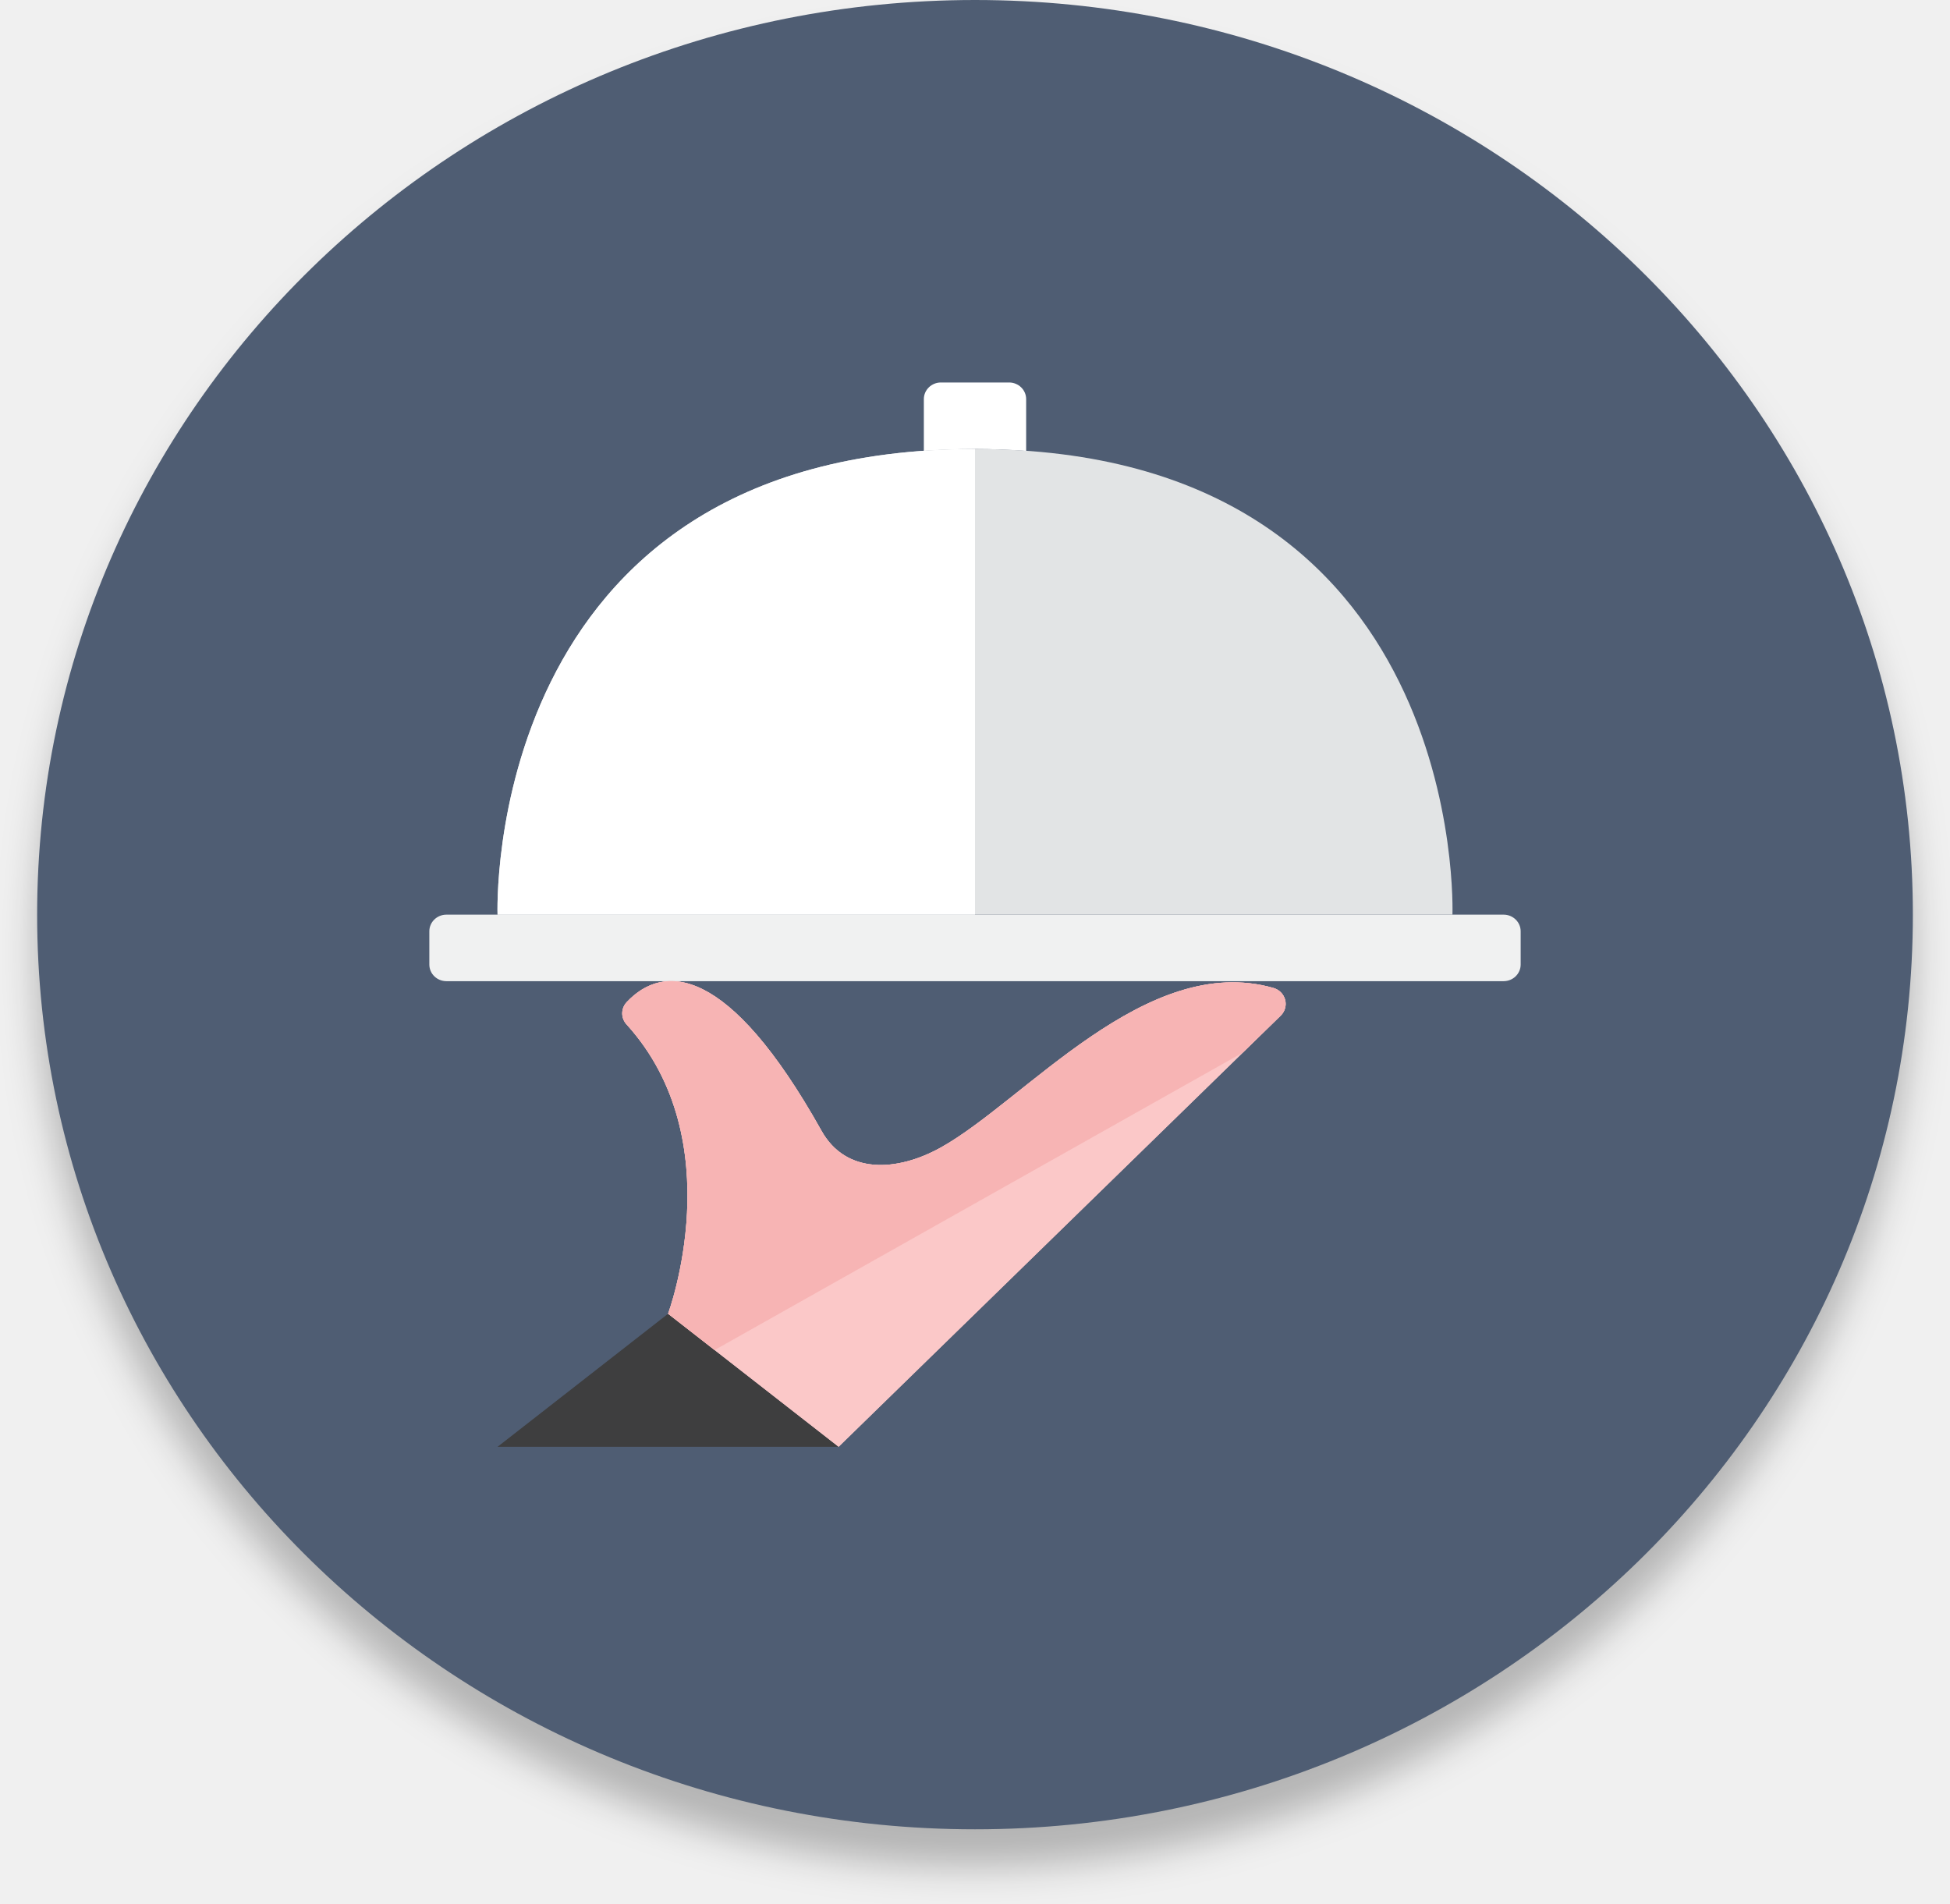
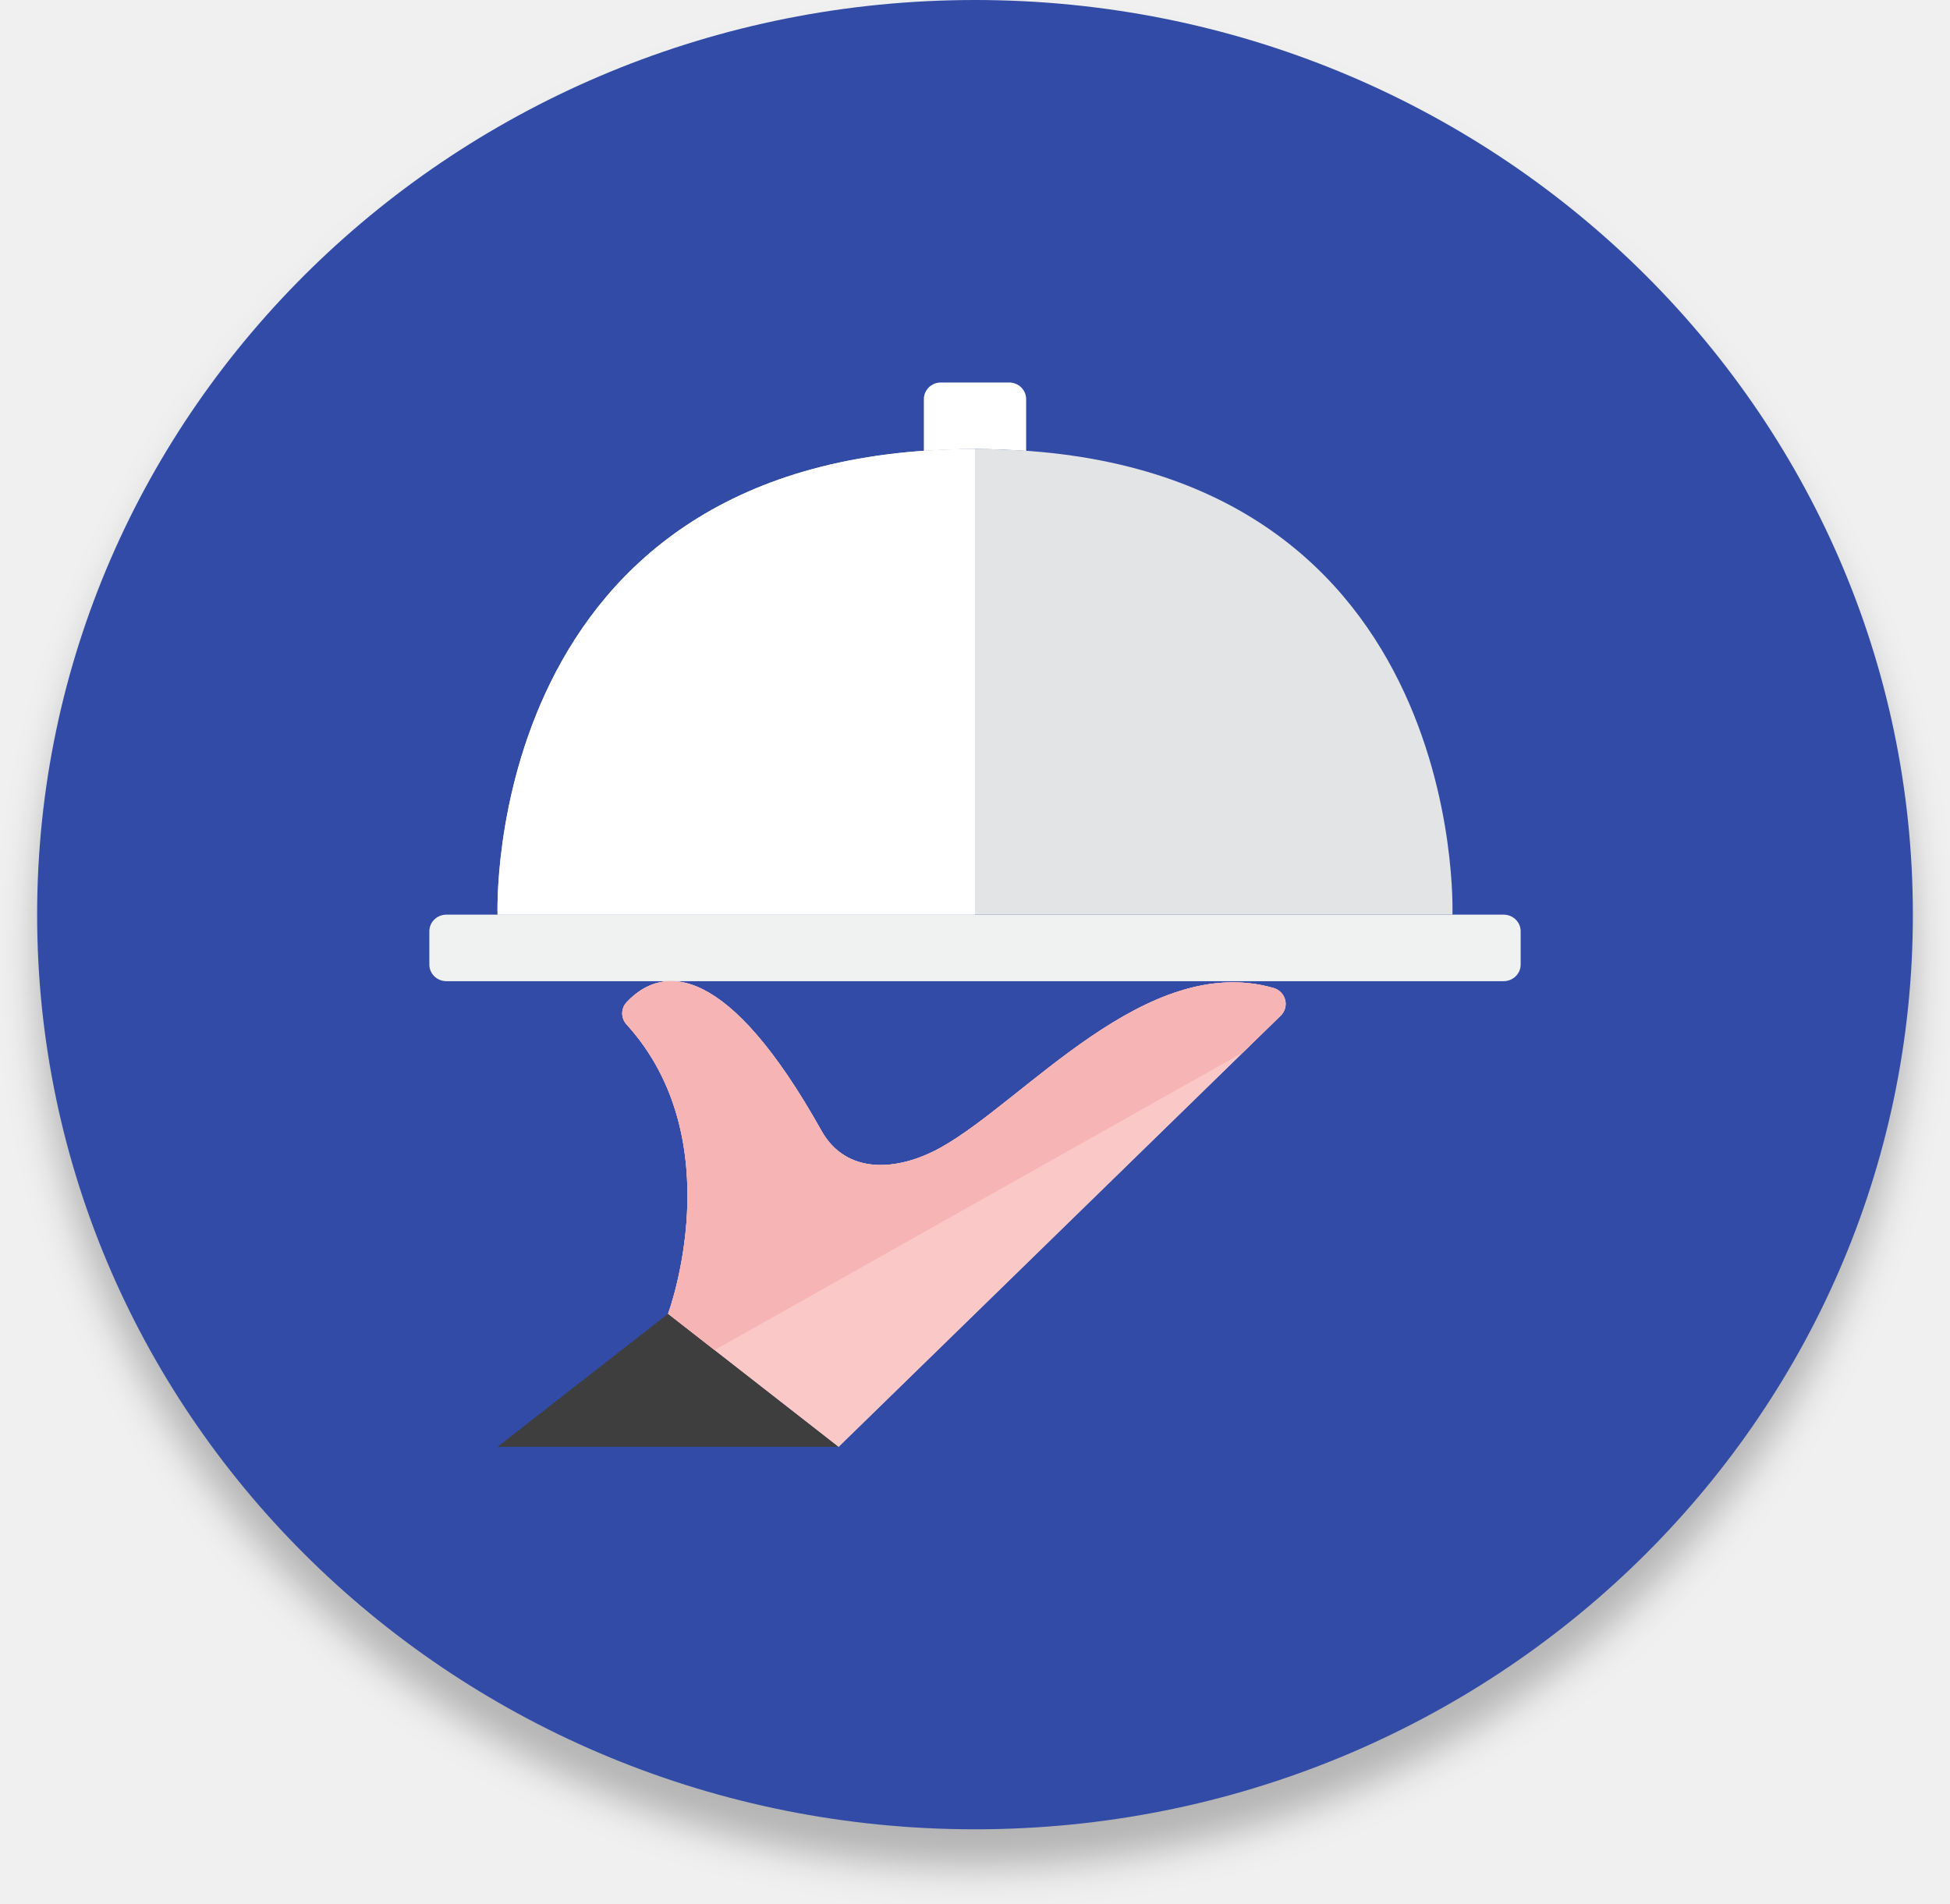
<svg xmlns="http://www.w3.org/2000/svg" width="210" height="205" viewBox="0 0 210 205" fill="none">
  <g filter="url(#filter0_d)">
-     <path d="M105 197C160.781 197 206 152.9 206 98.5C206 44.1 160.781 0 105 0C49.219 0 4 44.1 4 98.5C4 152.9 49.219 197 105 197Z" fill="#4F5D73" />
+     <path d="M105 197C160.781 197 206 152.9 206 98.5C206 44.1 160.781 0 105 0C49.219 0 4 44.1 4 98.5C4 152.9 49.219 197 105 197Z" fill="#324BA6" />
    <path d="M71.945 141.482C71.945 141.482 78.883 122.874 67.472 110.318C66.85 109.632 66.855 108.599 67.49 107.924C71.43 103.724 78.424 103.814 88.473 121.782C91.097 126.472 96.569 126.221 101.327 123.573C110.377 118.535 123.437 102.485 137.136 106.394C137.759 106.572 138.24 107.057 138.4 107.669C138.56 108.282 138.376 108.932 137.917 109.38L90.309 155.809L71.945 141.482Z" fill="#FBC8C8" />
    <path d="M163.764 103.873C163.764 104.861 162.941 105.664 161.927 105.664H48.073C47.059 105.664 46.236 104.861 46.236 103.873V100.291C46.236 99.302 47.059 98.5 48.073 98.5H161.927C162.941 98.5 163.764 99.302 163.764 100.291V103.873Z" fill="#F0F1F1" />
    <path d="M105 48.355C106.914 48.355 108.735 48.437 110.509 48.56V42.982C110.509 41.993 109.686 41.191 108.673 41.191H101.327C100.314 41.191 99.491 41.993 99.491 42.982V48.56C101.265 48.437 103.087 48.355 105 48.355Z" fill="white" />
    <path d="M53.582 98.5C53.582 98.5 51.745 48.355 105 48.355C158.255 48.355 156.418 98.5 156.418 98.5H53.582Z" fill="#E2E4E5" />
    <path d="M71.945 141.482L53.582 155.809H90.309L71.945 141.482Z" fill="#3E3E3F" />
    <path d="M105 48.355C51.745 48.355 53.582 98.5 53.582 98.5H105V48.355Z" fill="white" />
    <path d="M71.945 141.482C71.945 141.482 78.883 122.874 67.472 110.318C66.85 109.632 66.855 108.599 67.49 107.924C71.43 103.724 78.424 103.814 88.473 121.782C91.097 126.472 96.569 126.221 101.327 123.573C110.377 118.535 123.437 102.485 137.136 106.394C137.759 106.572 138.24 107.057 138.4 107.669C138.56 108.282 138.376 108.932 137.917 109.38L90.309 155.809L71.945 141.482Z" fill="#FBC8C8" />
    <path d="M137.917 109.38C138.376 108.932 138.56 108.284 138.4 107.669C138.24 107.055 137.759 106.572 137.136 106.394C123.437 102.487 110.377 118.535 101.327 123.573C96.569 126.221 91.097 126.472 88.473 121.782C78.424 103.814 71.43 103.724 67.49 107.924C66.857 108.599 66.85 109.634 67.472 110.318C78.883 122.872 71.945 141.482 71.945 141.482L76.953 145.39L133.835 113.361L137.917 109.38Z" fill="#F7B4B4" />
  </g>
  <defs>
    <filter id="filter0_d" x="0" y="0" width="210" height="205" filterUnits="userSpaceOnUse" color-interpolation-filters="sRGB">
      <feFlood flood-opacity="0" result="BackgroundImageFix" />
      <feColorMatrix in="SourceAlpha" type="matrix" values="0 0 0 0 0 0 0 0 0 0 0 0 0 0 0 0 0 0 127 0" />
      <feOffset dy="4" />
      <feGaussianBlur stdDeviation="2" />
      <feColorMatrix type="matrix" values="0 0 0 0 0 0 0 0 0 0 0 0 0 0 0 0 0 0 0.25 0" />
      <feBlend mode="normal" in2="BackgroundImageFix" result="effect1_dropShadow" />
      <feBlend mode="normal" in="SourceGraphic" in2="effect1_dropShadow" result="shape" />
    </filter>
  </defs>
</svg>
